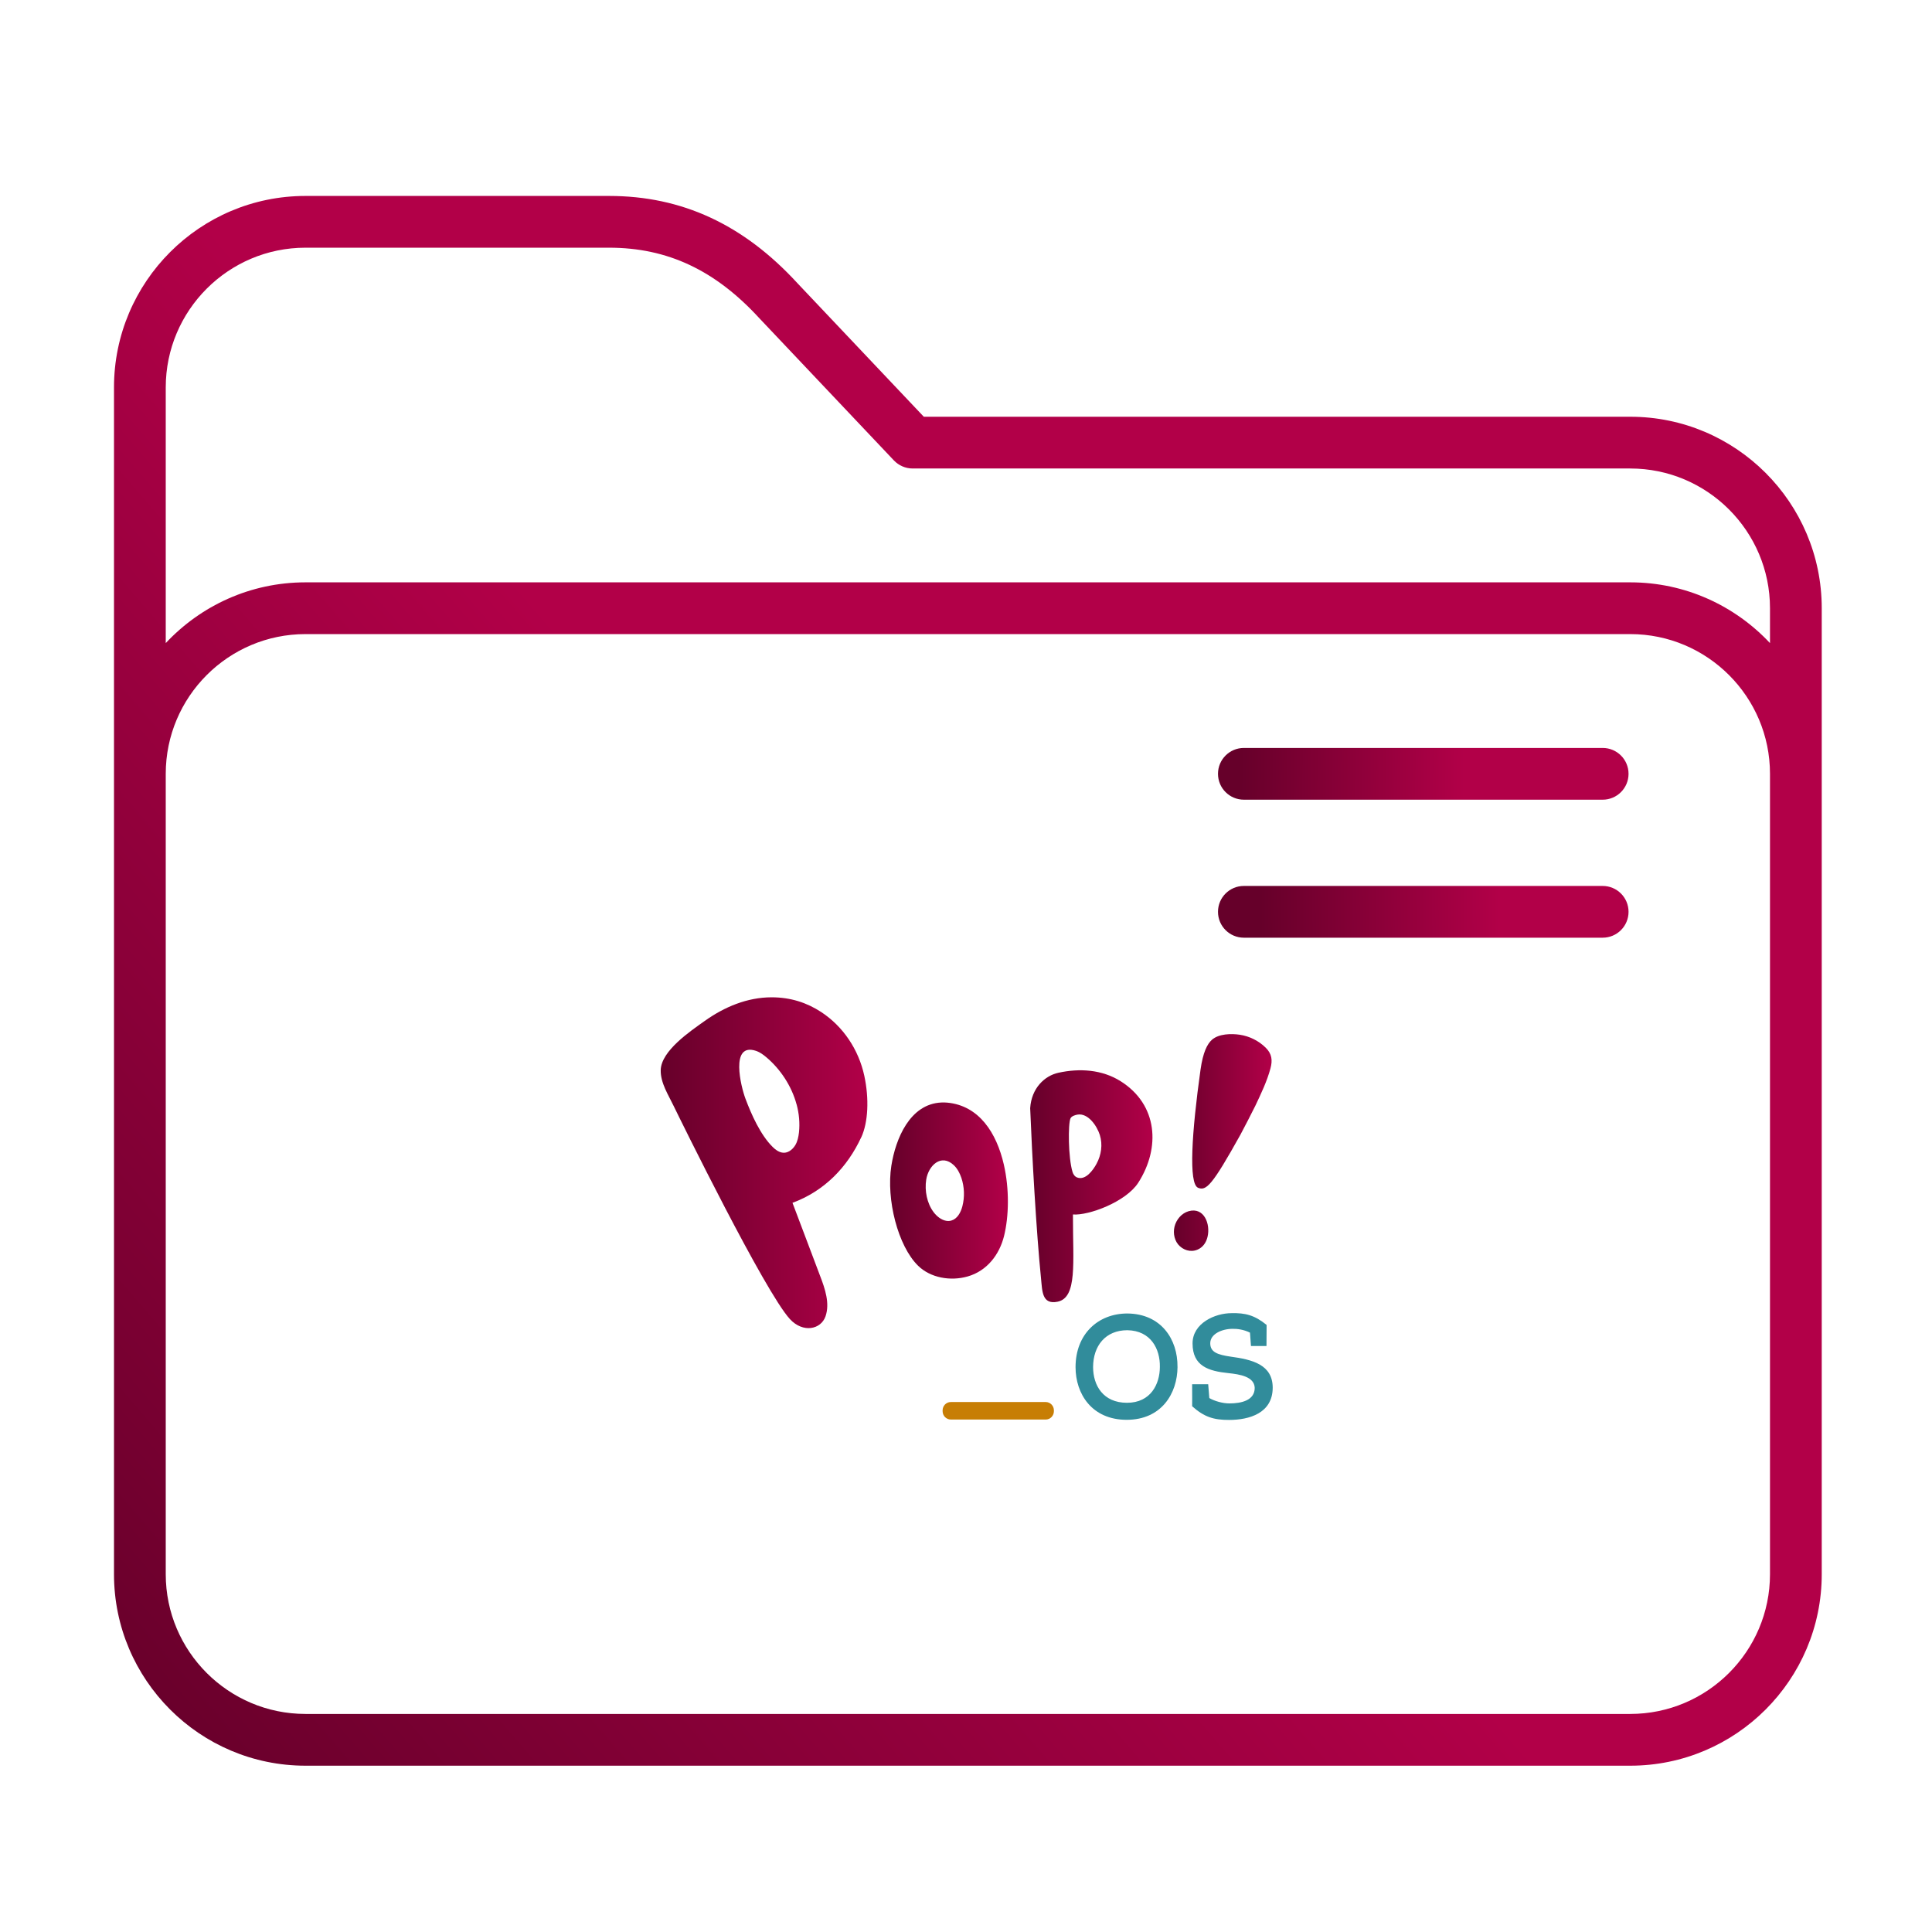
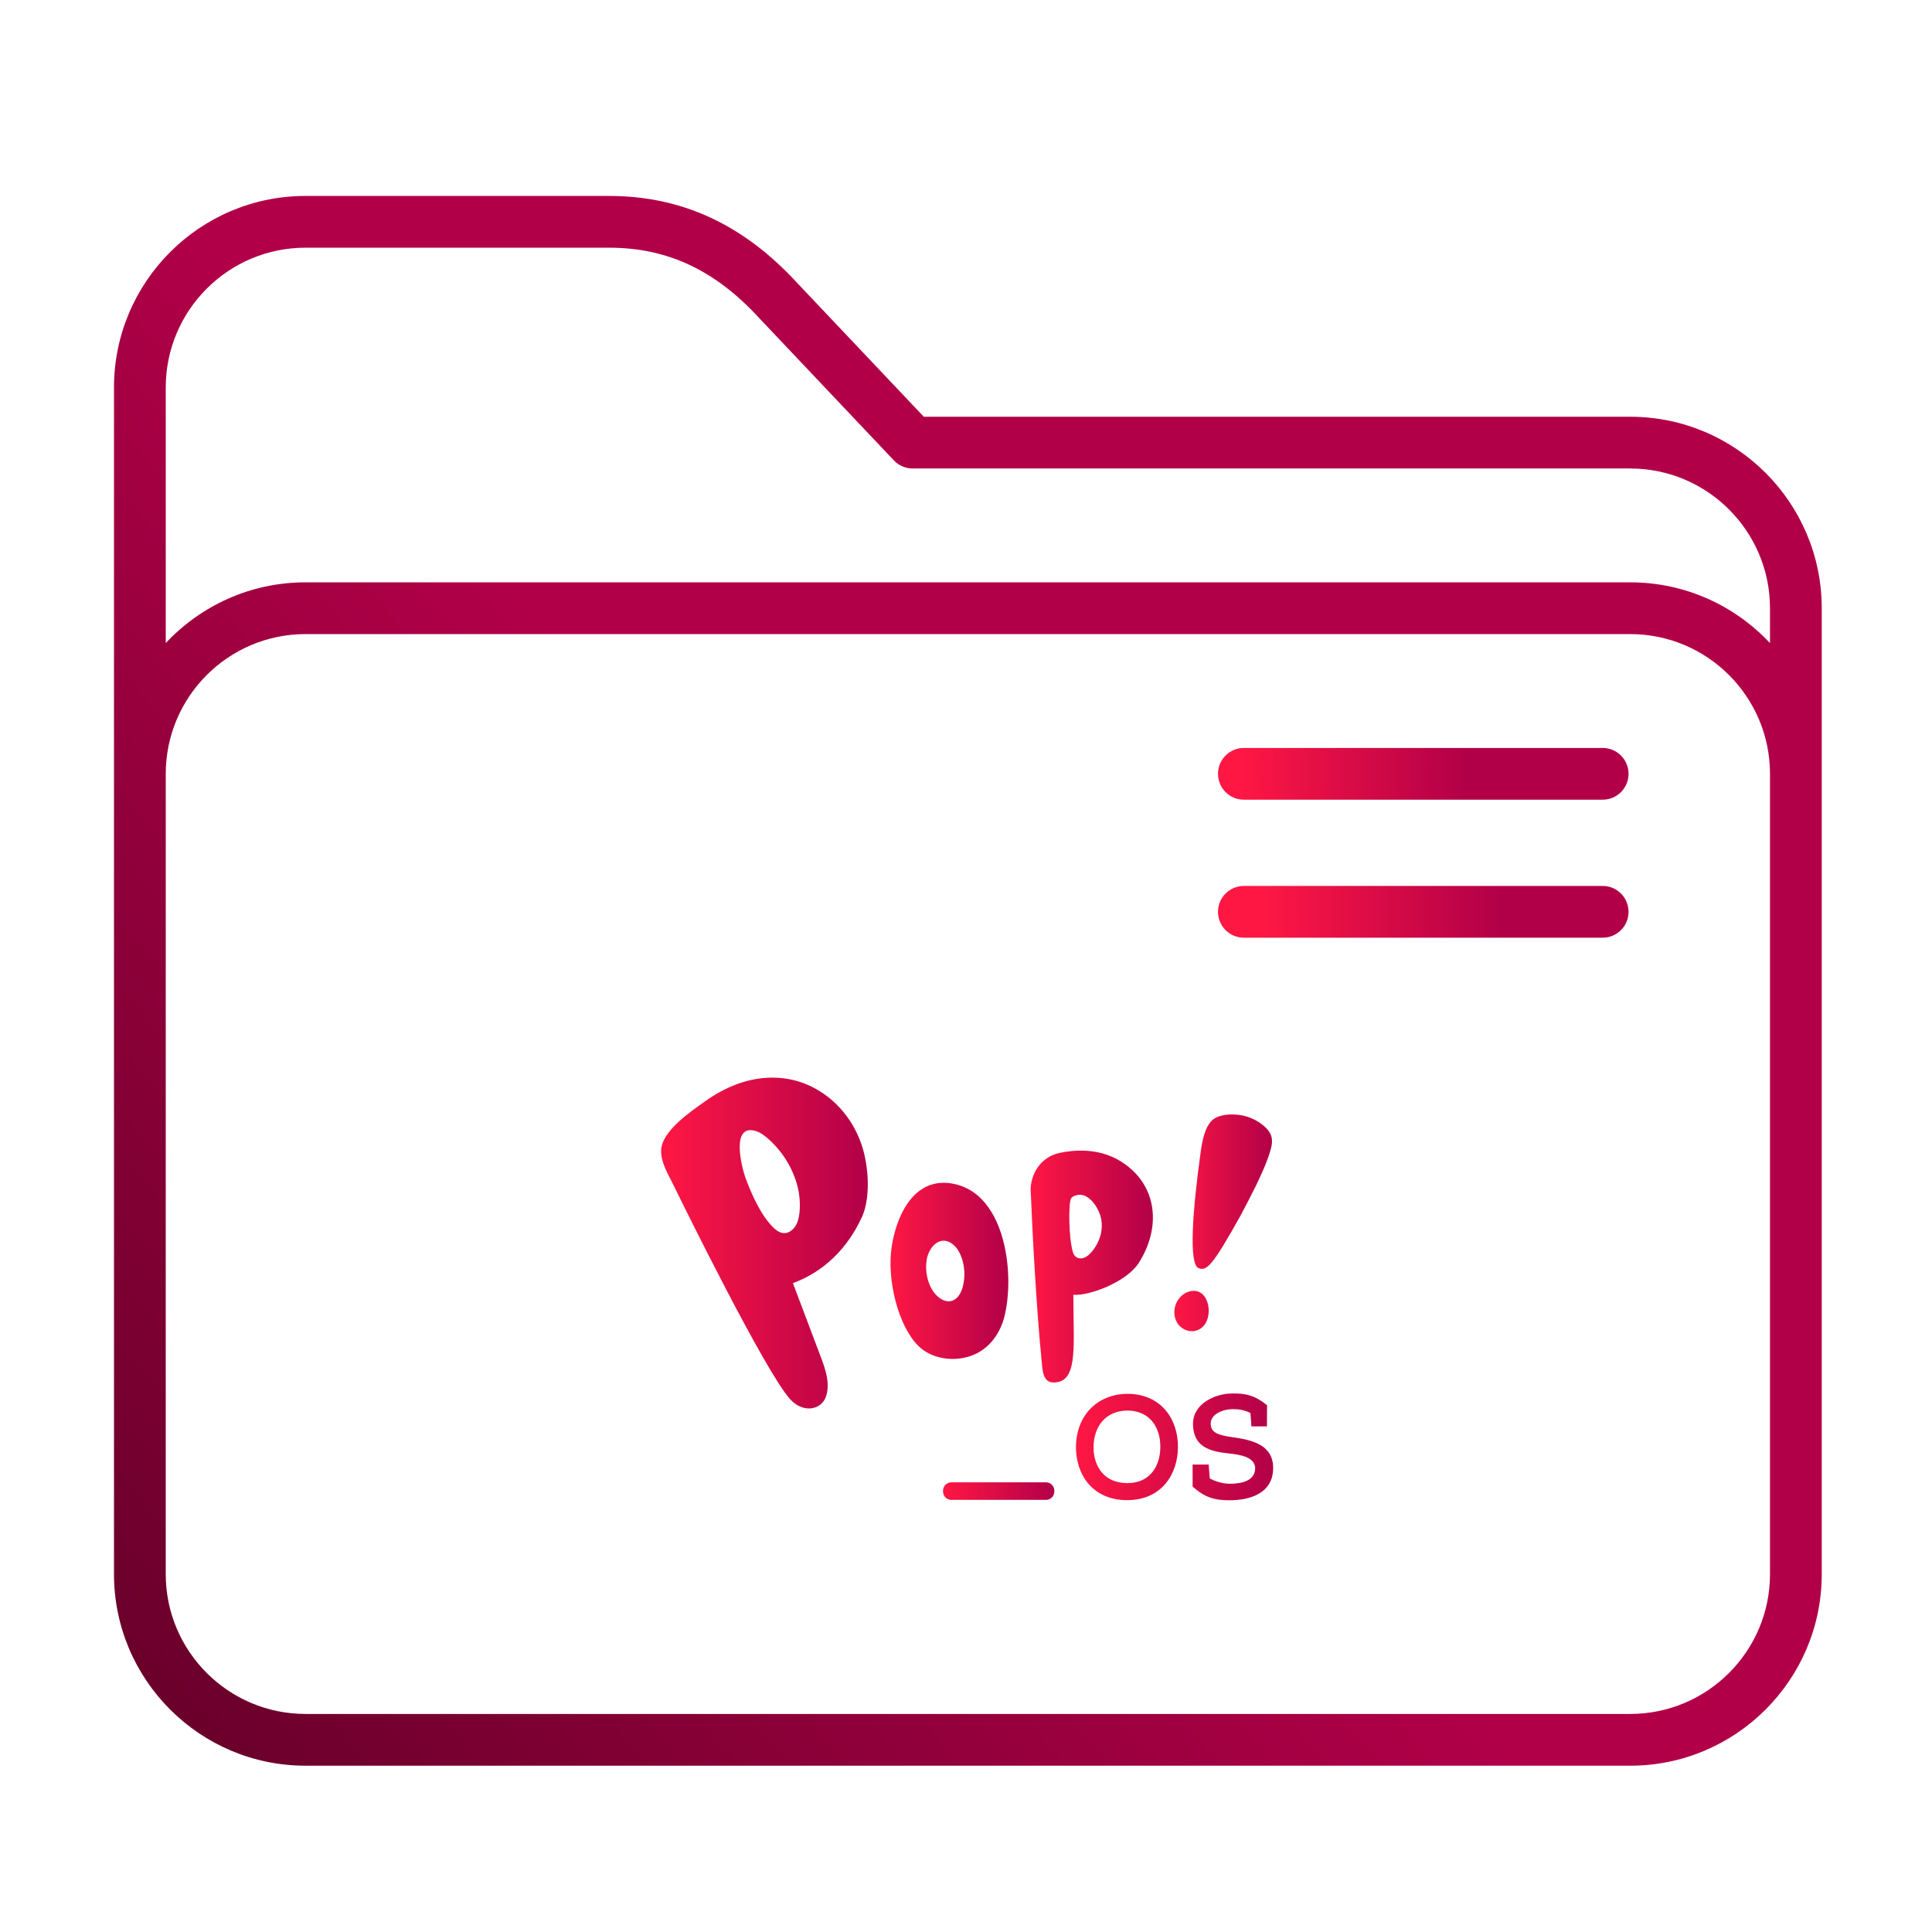
<svg xmlns="http://www.w3.org/2000/svg" xmlns:xlink="http://www.w3.org/1999/xlink" id="svg12" version="1.1" viewBox="0 0 64 64">
  <defs id="defs3051">
-     <linearGradient id="linearGradient859">
-       <stop style="stop-color:#66002a;stop-opacity:1" offset="0" id="stop855" />
-       <stop style="stop-color:#b20048;stop-opacity:1" offset="1" id="stop857" />
+     <linearGradient id="linearGradient848">
+       <stop style="stop-color:#660029;stop-opacity:1" offset="0" id="stop844" />
+       <stop style="stop-color:#b20048;stop-opacity:1" offset="1" id="stop846" />
+     </linearGradient>
+     <linearGradient id="linearGradient849">
+       <stop style="stop-color:#ff1744;stop-opacity:1" offset="0" id="stop845" />
+       <stop style="stop-color:#b20048;stop-opacity:1" offset="1" id="stop847" />
    </linearGradient>
    <linearGradient id="linearGradient842">
      <stop style="stop-color:#6db2c5;stop-opacity:1" offset="0" id="stop838" />
      <stop style="stop-color:#a3424b;stop-opacity:1" offset="1" id="stop840" />
    </linearGradient>
    <style id="current-color-scheme" type="text/css">
      .ColorScheme-Text {
        color:#31363b;
      }
      .ColorScheme-Background {
        color:#eff0f1;
      }
      .ColorScheme-Highlight {
        color:#3daee9;
      }
      .ColorScheme-ViewText {
        color:#31363b;
      }
      .ColorScheme-ViewBackground {
        color:#fcfcfc;
      }
      .ColorScheme-ViewHover {
        color:#93cee9;
      }
      .ColorScheme-ViewFocus{
        color:#3daee9;
      }
      .ColorScheme-ButtonText {
        color:#31363b;
      }
      .ColorScheme-ButtonBackground {
        color:#eff0f1;
      }
      .ColorScheme-ButtonHover {
        color:#93cee9;
      }
      .ColorScheme-ButtonFocus{
        color:#3daee9;
      }
      </style>
    <linearGradient xlink:href="#linearGradient842" id="linearGradient844" x1="0" y1="247.5" x2="495" y2="247.5" gradientUnits="userSpaceOnUse" />
-     <linearGradient xlink:href="#linearGradient859" id="linearGradient838" gradientUnits="userSpaceOnUse" x1="5.576" y1="471.677" x2="237.705" y2="271.281" />
-     <linearGradient xlink:href="#linearGradient859" id="linearGradient853" gradientUnits="userSpaceOnUse" x1="325.316" y1="250.98" x2="390.741" y2="251.658" />
-     <linearGradient xlink:href="#linearGradient859" id="linearGradient855" gradientUnits="userSpaceOnUse" x1="332.557" y1="258.437" x2="401.975" y2="257.925" />
-     <linearGradient xlink:href="#linearGradient859" id="linearGradient858" x1="21.886" y1="38.516" x2="28.731" y2="38.516" gradientUnits="userSpaceOnUse" />
-     <linearGradient xlink:href="#linearGradient859" id="linearGradient866" x1="29.486" y1="39.438" x2="33.387" y2="39.438" gradientUnits="userSpaceOnUse" />
-     <linearGradient xlink:href="#linearGradient859" id="linearGradient874" x1="34.127" y1="39.296" x2="38.178" y2="39.296" gradientUnits="userSpaceOnUse" />
-     <linearGradient xlink:href="#linearGradient859" id="linearGradient882" x1="38.887" y1="37.847" x2="42.124" y2="37.847" gradientUnits="userSpaceOnUse" />
+     <linearGradient xlink:href="#linearGradient848" id="linearGradient838" gradientUnits="userSpaceOnUse" x1="5.576" y1="471.677" x2="237.705" y2="271.281" />
+     <linearGradient xlink:href="#linearGradient849" id="linearGradient853" gradientUnits="userSpaceOnUse" x1="325.316" y1="250.98" x2="390.741" y2="251.658" />
+     <linearGradient xlink:href="#linearGradient849" id="linearGradient855" gradientUnits="userSpaceOnUse" x1="332.557" y1="258.437" x2="401.975" y2="257.925" />
+     <linearGradient xlink:href="#linearGradient849" id="linearGradient882" x1="38.887" y1="37.847" x2="42.124" y2="37.847" gradientUnits="userSpaceOnUse" gradientTransform="translate(0.01403536,2.66097)" />
+     <linearGradient xlink:href="#linearGradient849" id="linearGradient866" x1="29.486" y1="39.438" x2="33.387" y2="39.438" gradientUnits="userSpaceOnUse" gradientTransform="translate(0.01403536,2.66097)" />
+     <linearGradient xlink:href="#linearGradient849" id="linearGradient874" x1="34.127" y1="39.296" x2="38.178" y2="39.296" gradientUnits="userSpaceOnUse" gradientTransform="translate(0.01403536,2.66097)" />
+     <linearGradient xlink:href="#linearGradient849" id="linearGradient902" x1="35.643" y1="47.928" x2="42.173" y2="47.928" gradientUnits="userSpaceOnUse" />
+     <linearGradient xlink:href="#linearGradient849" id="linearGradient910" x1="31.239" y1="49.395" x2="34.926" y2="49.395" gradientUnits="userSpaceOnUse" />
+     <linearGradient xlink:href="#linearGradient849" id="linearGradient914" gradientUnits="userSpaceOnUse" gradientTransform="translate(0.01403536,2.66097)" x1="21.886" y1="38.516" x2="28.731" y2="38.516" />
  </defs>
  <g id="g8" transform="matrix(0.1142857,0,0,0.1142857,3.776214,4.205224)" style="fill:url(#linearGradient844);fill-opacity:1">
    <path d="M 439.5,84 H 234.729 L 198.09,45.279 C 182.464,28.269 164.607,20 143.5,20 h -88 C 24.897,20 0,44.897 0,75.5 v 344 C 0,450.103 24.897,475 55.5,475 h 384 c 30.603,0 55.5,-24.897 55.5,-55.5 v -280 C 495,108.897 470.103,84 439.5,84 Z M 480,419.5 c 0,22.332 -18.168,40.5 -40.5,40.5 H 55.5 C 33.168,460 15,441.832 15,419.5 v -232 C 15,165.168 33.168,147 55.5,147 h 384 c 22.332,0 40.5,18.168 40.5,40.5 z M 439.5,132 H 55.5 C 39.536,132 25.135,138.784 15,149.61 V 75.5 C 15,53.168 33.168,35 55.5,35 h 88 c 16.92,0 30.768,6.503 43.579,20.465 0.026,0.028 0.052,0.057 0.079,0.084 l 38.895,41.105 C 227.469,98.151 229.439,99 231.5,99 h 208 c 22.332,0 40.5,18.168 40.5,40.5 v 10.11 C 469.865,138.784 455.464,132 439.5,132 Z" id="path2" style="fill:url(#linearGradient838);fill-opacity:1" />
-     <path d="m 431.5,180 h -104 c -4.142,0 -7.5,3.357 -7.5,7.5 0,4.143 3.358,7.5 7.5,7.5 h 104 c 4.142,0 7.5,-3.357 7.5,-7.5 0,-4.143 -3.358,-7.5 -7.5,-7.5 z" id="path4-3" style="fill:url(#linearGradient853);fill-opacity:1.0" />
-     <path d="m 431.5,220 h -104 c -4.142,0 -7.5,3.357 -7.5,7.5 0,4.143 3.358,7.5 7.5,7.5 h 104 c 4.142,0 7.5,-3.357 7.5,-7.5 0,-4.143 -3.358,-7.5 -7.5,-7.5 z" id="path6-6" style="fill:url(#linearGradient855);fill-opacity:1.0" />
+     <path d="m 431.5,180 h -104 c -4.142,0 -7.5,3.357 -7.5,7.5 0,4.143 3.358,7.5 7.5,7.5 h 104 c 4.142,0 7.5,-3.357 7.5,-7.5 0,-4.143 -3.358,-7.5 -7.5,-7.5 z" id="path4-3" style="fill:url(#linearGradient853);fill-opacity:1" />
+     <path d="m 431.5,220 h -104 c -4.142,0 -7.5,3.357 -7.5,7.5 0,4.143 3.358,7.5 7.5,7.5 h 104 c 4.142,0 7.5,-3.357 7.5,-7.5 0,-4.143 -3.358,-7.5 -7.5,-7.5 z" id="path6-6" style="fill:url(#linearGradient855);fill-opacity:1" />
  </g>
-   <path style="fill:url(#linearGradient882);stroke-width:0.02;fill-opacity:1.0" id="path2-3" d="m 40.002,40.968 c -0.037,0.158 -0.117,0.298 -0.254,0.386 -0.215,0.138 -0.477,0.098 -0.663,-0.07 -0.174,-0.156 -0.233,-0.42 -0.178,-0.647 0.057,-0.238 0.237,-0.448 0.467,-0.514 0.514,-0.146 0.728,0.426 0.628,0.845 z m -0.315,-1.622 c -0.319,-0.13 -0.209,-1.838 0.082,-3.912 0.082,-0.579 0.223,-0.853 0.381,-0.993 0.227,-0.198 0.64,-0.206 0.919,-0.164 0.321,0.048 0.628,0.2 0.86,0.43 0.205,0.204 0.229,0.412 0.158,0.681 -0.115,0.43 -0.313,0.841 -0.503,1.243 -0.045,0.098 -0.438,0.859 -0.491,0.953 -0.949,1.706 -1.138,1.872 -1.408,1.762 z" />
-   <path style="fill:url(#linearGradient866);fill-opacity:1.0;stroke-width:0.02" id="path4" d="m 33.253,38.576 c 0.188,0.819 0.168,1.718 0.008,2.366 -0.151,0.611 -0.559,1.159 -1.209,1.343 -0.569,0.162 -1.232,0.044 -1.639,-0.356 -0.669,-0.655 -1.06,-2.194 -0.886,-3.311 0.141,-0.897 0.614,-2.046 1.653,-2.096 0.066,-0.004 0.133,-0.002 0.199,0.004 1.058,0.098 1.635,1.009 1.874,2.05 z m -1.913,1.864 c 0.059,0.01 0.117,0.01 0.176,-0.008 0.198,-0.058 0.311,-0.268 0.364,-0.472 0.08,-0.31 0.068,-0.643 -0.035,-0.947 -0.053,-0.154 -0.131,-0.304 -0.25,-0.416 -0.42,-0.394 -0.841,0.016 -0.913,0.482 -0.057,0.364 0.025,0.785 0.248,1.079 0.104,0.136 0.252,0.254 0.411,0.282 z" />
-   <path style="fill:url(#linearGradient874);fill-opacity:1.0;stroke-width:0.02" id="path6" d="m 35.543,40.313 c -0.002,1.513 0.147,2.669 -0.505,2.807 -0.528,0.11 -0.51,-0.364 -0.552,-0.761 -0.156,-1.541 -0.299,-4.1 -0.36,-5.649 0.043,-0.665 0.479,-1.073 0.933,-1.173 0.7,-0.154 1.447,-0.11 2.067,0.282 1.226,0.775 1.324,2.198 0.581,3.359 -0.407,0.633 -1.637,1.093 -2.165,1.053 z m 0.156,-3.391 c -0.076,0.012 -0.201,0.048 -0.237,0.124 -0.084,0.178 -0.078,1.307 0.068,1.78 0.024,0.078 0.076,0.152 0.153,0.18 0.278,0.104 0.528,-0.244 0.641,-0.454 0.158,-0.292 0.209,-0.635 0.109,-0.955 -0.094,-0.298 -0.385,-0.729 -0.735,-0.675 z" />
-   <path style="fill:url(#linearGradient858);stroke-width:0.02;fill-opacity:1.0" id="path8" d="m 28.53,37.673 c -0.46,0.993 -1.222,1.782 -2.278,2.172 0.303,0.809 0.612,1.608 0.913,2.416 0.168,0.436 0.329,0.913 0.182,1.343 -0.153,0.44 -0.747,0.561 -1.179,0.094 -0.831,-0.903 -3.641,-6.626 -3.849,-7.055 -0.176,-0.37 -0.44,-0.765 -0.432,-1.193 0.014,-0.643 0.988,-1.295 1.455,-1.628 0.653,-0.466 1.408,-0.783 2.216,-0.785 0.63,0 1.168,0.176 1.645,0.488 0.731,0.48 1.24,1.245 1.428,2.11 0.164,0.761 0.129,1.541 -0.1,2.04 M 26.388,36.586 c -0.164,-0.609 -0.536,-1.171 -1.003,-1.564 -0.102,-0.086 -0.211,-0.166 -0.338,-0.21 -0.876,-0.294 -0.497,1.203 -0.354,1.58 0.198,0.529 0.497,1.199 0.898,1.598 0.088,0.088 0.192,0.166 0.311,0.19 0.182,0.038 0.35,-0.092 0.442,-0.244 0.076,-0.126 0.106,-0.276 0.123,-0.422 0.033,-0.31 0.004,-0.625 -0.078,-0.929 z" />
-   <path style="fill:#318c9b;fill-opacity:1;stroke-width:0.02" id="path10" d="m 39.007,45.279 c -0.004,0.877 -0.528,1.754 -1.684,1.754 -1.156,0 -1.694,-0.863 -1.694,-1.744 0,-1.099 0.749,-1.778 1.717,-1.778 1.123,0.01 1.67,0.861 1.66,1.768 z M 37.346,44.065 c -0.726,0 -1.132,0.516 -1.136,1.219 0,0.611 0.334,1.185 1.123,1.185 0.788,0 1.089,-0.621 1.089,-1.191 0.01,-0.591 -0.297,-1.199 -1.076,-1.213 z m 2.145,2.52 c 0,0.13 0.004,-0.617 0,-0.731 h 0.532 l 0.037,0.458 c 0.174,0.102 0.444,0.178 0.665,0.178 0.411,0 0.839,-0.106 0.839,-0.516 -0.014,-0.372 -0.491,-0.448 -0.876,-0.488 -0.655,-0.068 -1.183,-0.232 -1.183,-0.983 0,-0.669 0.741,-1.003 1.293,-1.003 0.444,-0.01 0.759,0.062 1.16,0.39 0,0.27 -0.004,0.43 -0.004,0.699 h -0.514 l -0.033,-0.444 c -0.207,-0.102 -0.42,-0.13 -0.585,-0.126 -0.354,0.004 -0.731,0.174 -0.731,0.478 0,0.298 0.244,0.38 0.679,0.444 0.708,0.096 1.39,0.26 1.39,1.031 -0.004,0.843 -0.778,1.065 -1.443,1.065 -0.507,0.002 -0.823,-0.094 -1.224,-0.452 z" />
-   <path style="fill:#c77e05;stroke-width:0.02;fill-opacity:1" id="path12" d="m 34.912,46.746 c 0,0.154 -0.121,0.278 -0.272,0.278 h -3.143 c -0.151,0 -0.272,-0.124 -0.272,-0.278 v -0.024 c 0,-0.154 0.121,-0.278 0.272,-0.278 h 3.143 c 0.151,0 0.272,0.124 0.272,0.278 z" />
+   <path style="fill:url(#linearGradient882);fill-opacity:1.0;stroke-width:0.02" id="path2-3" d="m 40.016,43.629 c -0.037,0.158 -0.117,0.298 -0.254,0.386 -0.215,0.138 -0.477,0.098 -0.663,-0.07 -0.174,-0.156 -0.233,-0.42 -0.178,-0.647 0.057,-0.238 0.237,-0.448 0.467,-0.514 0.514,-0.146 0.728,0.426 0.628,0.845 z m -0.315,-1.622 c -0.319,-0.13 -0.209,-1.838 0.082,-3.912 0.082,-0.579 0.223,-0.853 0.381,-0.993 0.227,-0.198 0.64,-0.206 0.919,-0.164 0.321,0.048 0.628,0.2 0.86,0.43 0.205,0.204 0.229,0.412 0.158,0.681 -0.115,0.43 -0.313,0.841 -0.503,1.243 -0.045,0.098 -0.438,0.859 -0.491,0.953 -0.949,1.706 -1.138,1.872 -1.408,1.762 z" />
+   <path style="fill:url(#linearGradient866);fill-opacity:1.0;stroke-width:0.02" id="path4" d="m 33.267,41.237 c 0.188,0.819 0.168,1.718 0.008,2.366 -0.151,0.611 -0.559,1.159 -1.209,1.343 -0.569,0.162 -1.232,0.044 -1.639,-0.356 -0.669,-0.655 -1.06,-2.194 -0.886,-3.311 0.141,-0.897 0.614,-2.046 1.653,-2.096 0.067,-0.004 0.133,-0.002 0.199,0.004 1.058,0.098 1.635,1.009 1.874,2.05 z m -1.913,1.864 c 0.059,0.01 0.117,0.01 0.176,-0.008 0.198,-0.058 0.311,-0.268 0.364,-0.472 0.08,-0.31 0.069,-0.643 -0.035,-0.947 -0.053,-0.154 -0.131,-0.304 -0.25,-0.416 -0.42,-0.394 -0.841,0.016 -0.913,0.482 -0.057,0.364 0.025,0.785 0.248,1.079 0.104,0.136 0.252,0.254 0.411,0.282 z" />
+   <path style="fill:url(#linearGradient874);fill-opacity:1.0;stroke-width:0.02" id="path6" d="m 35.557,42.974 c -0.002,1.513 0.147,2.669 -0.505,2.807 -0.528,0.11 -0.51,-0.364 -0.552,-0.761 -0.156,-1.541 -0.299,-4.1 -0.36,-5.649 0.043,-0.665 0.479,-1.073 0.933,-1.173 0.7,-0.154 1.447,-0.11 2.067,0.282 1.226,0.775 1.324,2.198 0.581,3.359 -0.407,0.633 -1.637,1.093 -2.165,1.053 z m 0.156,-3.391 c -0.076,0.012 -0.201,0.048 -0.237,0.124 -0.084,0.178 -0.078,1.307 0.068,1.78 0.024,0.078 0.076,0.152 0.153,0.18 0.278,0.104 0.528,-0.244 0.641,-0.454 0.158,-0.292 0.209,-0.635 0.109,-0.955 -0.094,-0.298 -0.385,-0.729 -0.735,-0.675 z" />
+   <path style="fill:url(#linearGradient914);fill-opacity:1.0;stroke-width:0.02" id="path8" d="m 28.544,40.334 c -0.46,0.993 -1.222,1.782 -2.278,2.172 0.303,0.809 0.612,1.608 0.913,2.416 0.168,0.436 0.329,0.913 0.182,1.343 -0.153,0.44 -0.747,0.561 -1.179,0.094 -0.831,-0.903 -3.641,-6.626 -3.849,-7.055 -0.176,-0.37 -0.44,-0.765 -0.432,-1.193 0.014,-0.643 0.988,-1.295 1.455,-1.628 0.653,-0.466 1.408,-0.783 2.216,-0.785 0.63,0 1.168,0.176 1.645,0.488 0.731,0.48 1.24,1.245 1.428,2.11 0.164,0.761 0.129,1.541 -0.1,2.04 m -2.141,-1.087 c -0.164,-0.609 -0.536,-1.171 -1.003,-1.564 -0.102,-0.086 -0.211,-0.166 -0.338,-0.21 -0.876,-0.294 -0.497,1.203 -0.354,1.58 0.198,0.529 0.497,1.199 0.898,1.598 0.088,0.088 0.192,0.166 0.311,0.19 0.182,0.038 0.35,-0.092 0.442,-0.244 0.076,-0.126 0.106,-0.276 0.123,-0.422 0.033,-0.31 0.004,-0.625 -0.078,-0.929 z" />
+   <path style="fill:url(#linearGradient902);fill-opacity:1.0;stroke-width:0.02" id="path10" d="m 39.021,47.94 c -0.004,0.877 -0.528,1.754 -1.684,1.754 -1.156,0 -1.694,-0.863 -1.694,-1.744 0,-1.099 0.749,-1.778 1.717,-1.778 1.123,0.01 1.67,0.861 1.66,1.768 z M 37.361,46.726 c -0.726,0 -1.132,0.516 -1.136,1.219 0,0.611 0.334,1.185 1.123,1.185 0.788,0 1.089,-0.621 1.089,-1.191 0.01,-0.591 -0.297,-1.199 -1.076,-1.213 z m 2.145,2.52 c 0,0.13 0.004,-0.617 0,-0.731 h 0.532 l 0.037,0.458 c 0.174,0.102 0.444,0.178 0.665,0.178 0.411,0 0.839,-0.106 0.839,-0.516 -0.014,-0.372 -0.491,-0.448 -0.876,-0.488 -0.655,-0.068 -1.183,-0.232 -1.183,-0.983 0,-0.669 0.741,-1.003 1.293,-1.003 0.444,-0.01 0.759,0.062 1.16,0.39 0,0.27 -0.004,0.43 -0.004,0.699 h -0.514 l -0.033,-0.444 c -0.207,-0.102 -0.42,-0.13 -0.585,-0.126 -0.354,0.004 -0.731,0.174 -0.731,0.478 0,0.298 0.244,0.38 0.679,0.444 0.708,0.096 1.39,0.26 1.39,1.031 -0.004,0.843 -0.778,1.065 -1.443,1.065 -0.507,0.002 -0.823,-0.094 -1.224,-0.452 z" />
+   <path style="fill:url(#linearGradient910);stroke-width:0.02;fill-opacity:1.0" id="path12" d="m 34.926,49.407 c 0,0.154 -0.121,0.278 -0.272,0.278 h -3.143 c -0.151,0 -0.272,-0.124 -0.272,-0.278 v -0.024 c 0,-0.154 0.121,-0.278 0.272,-0.278 h 3.143 c 0.151,0 0.272,0.124 0.272,0.278 z" />
</svg>
